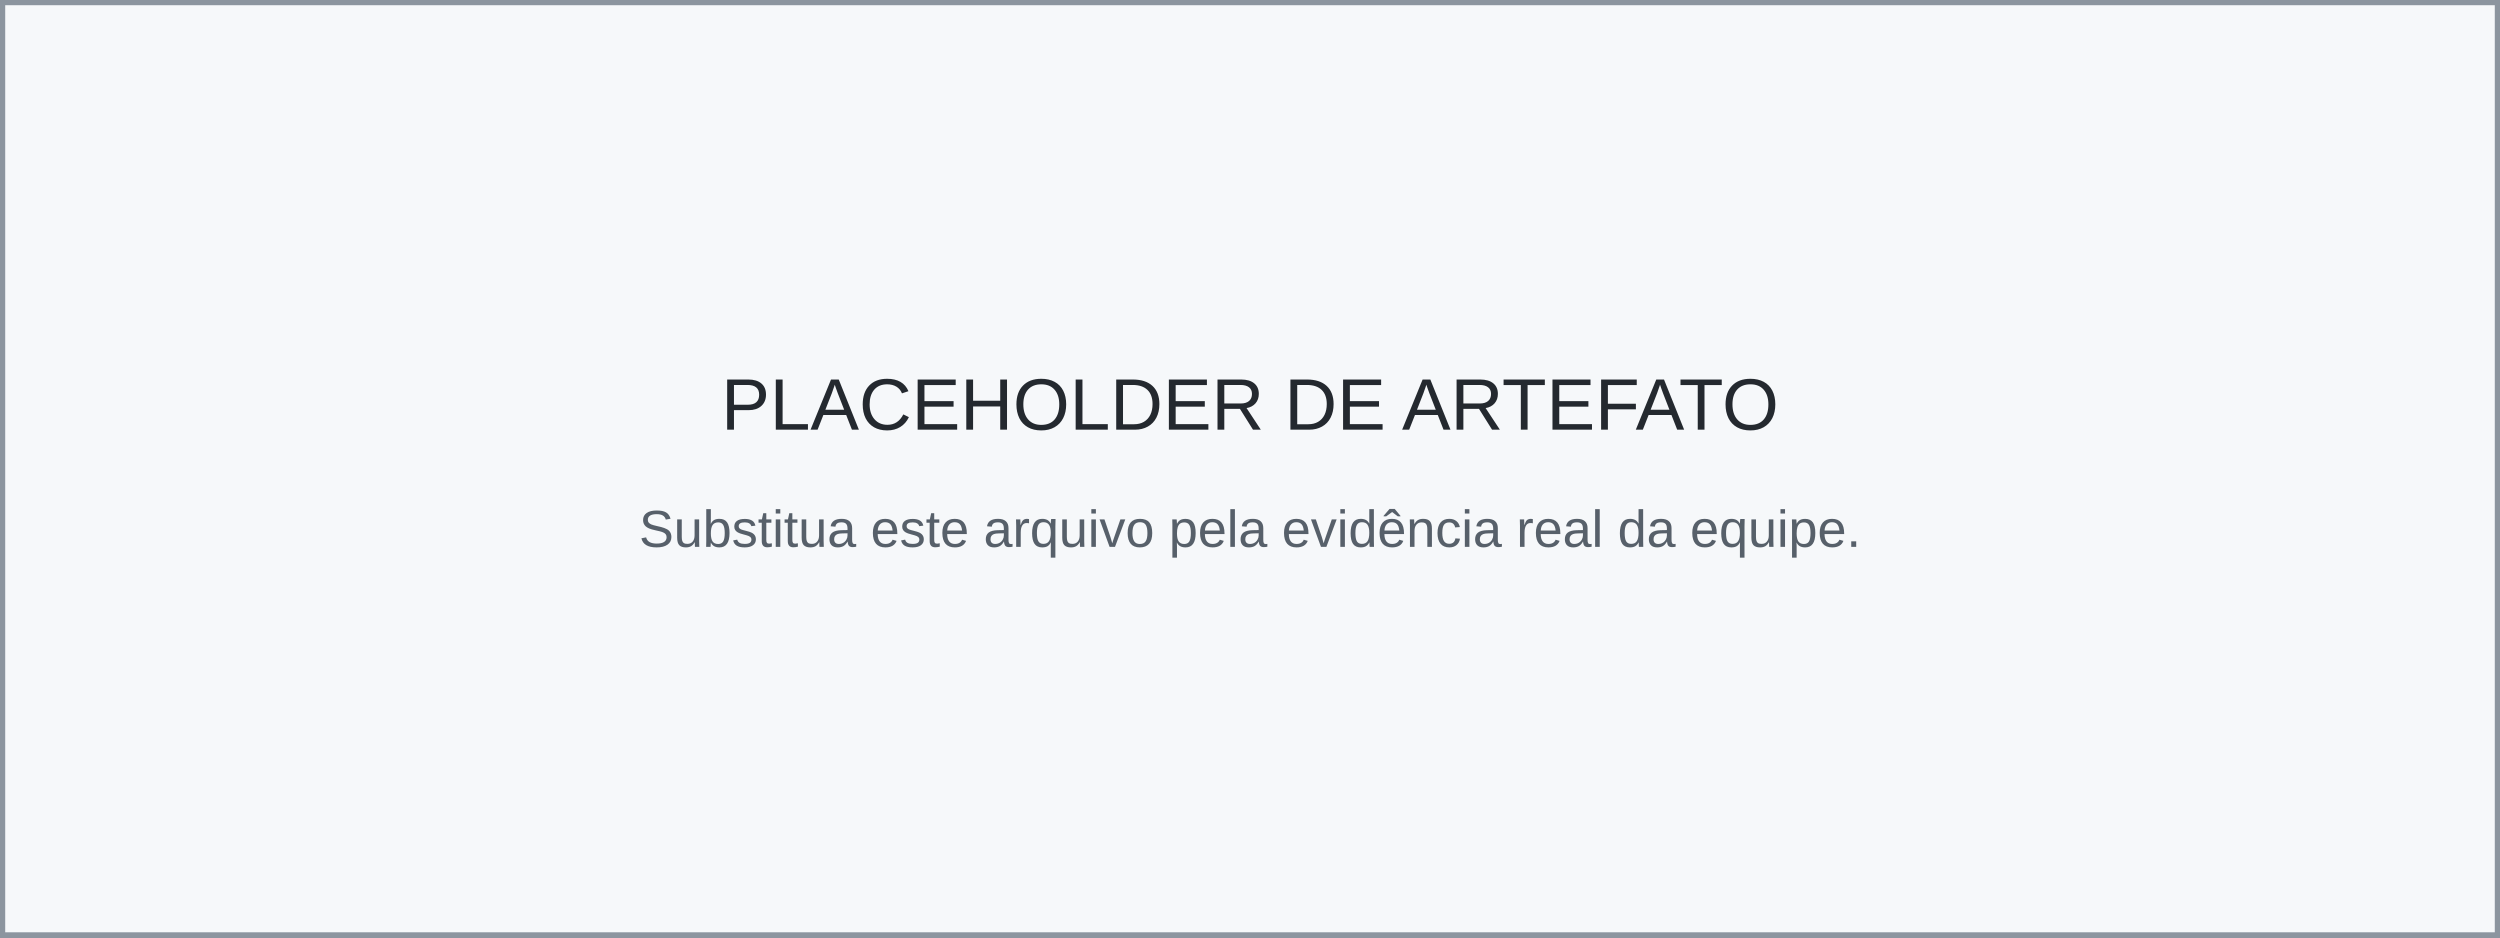
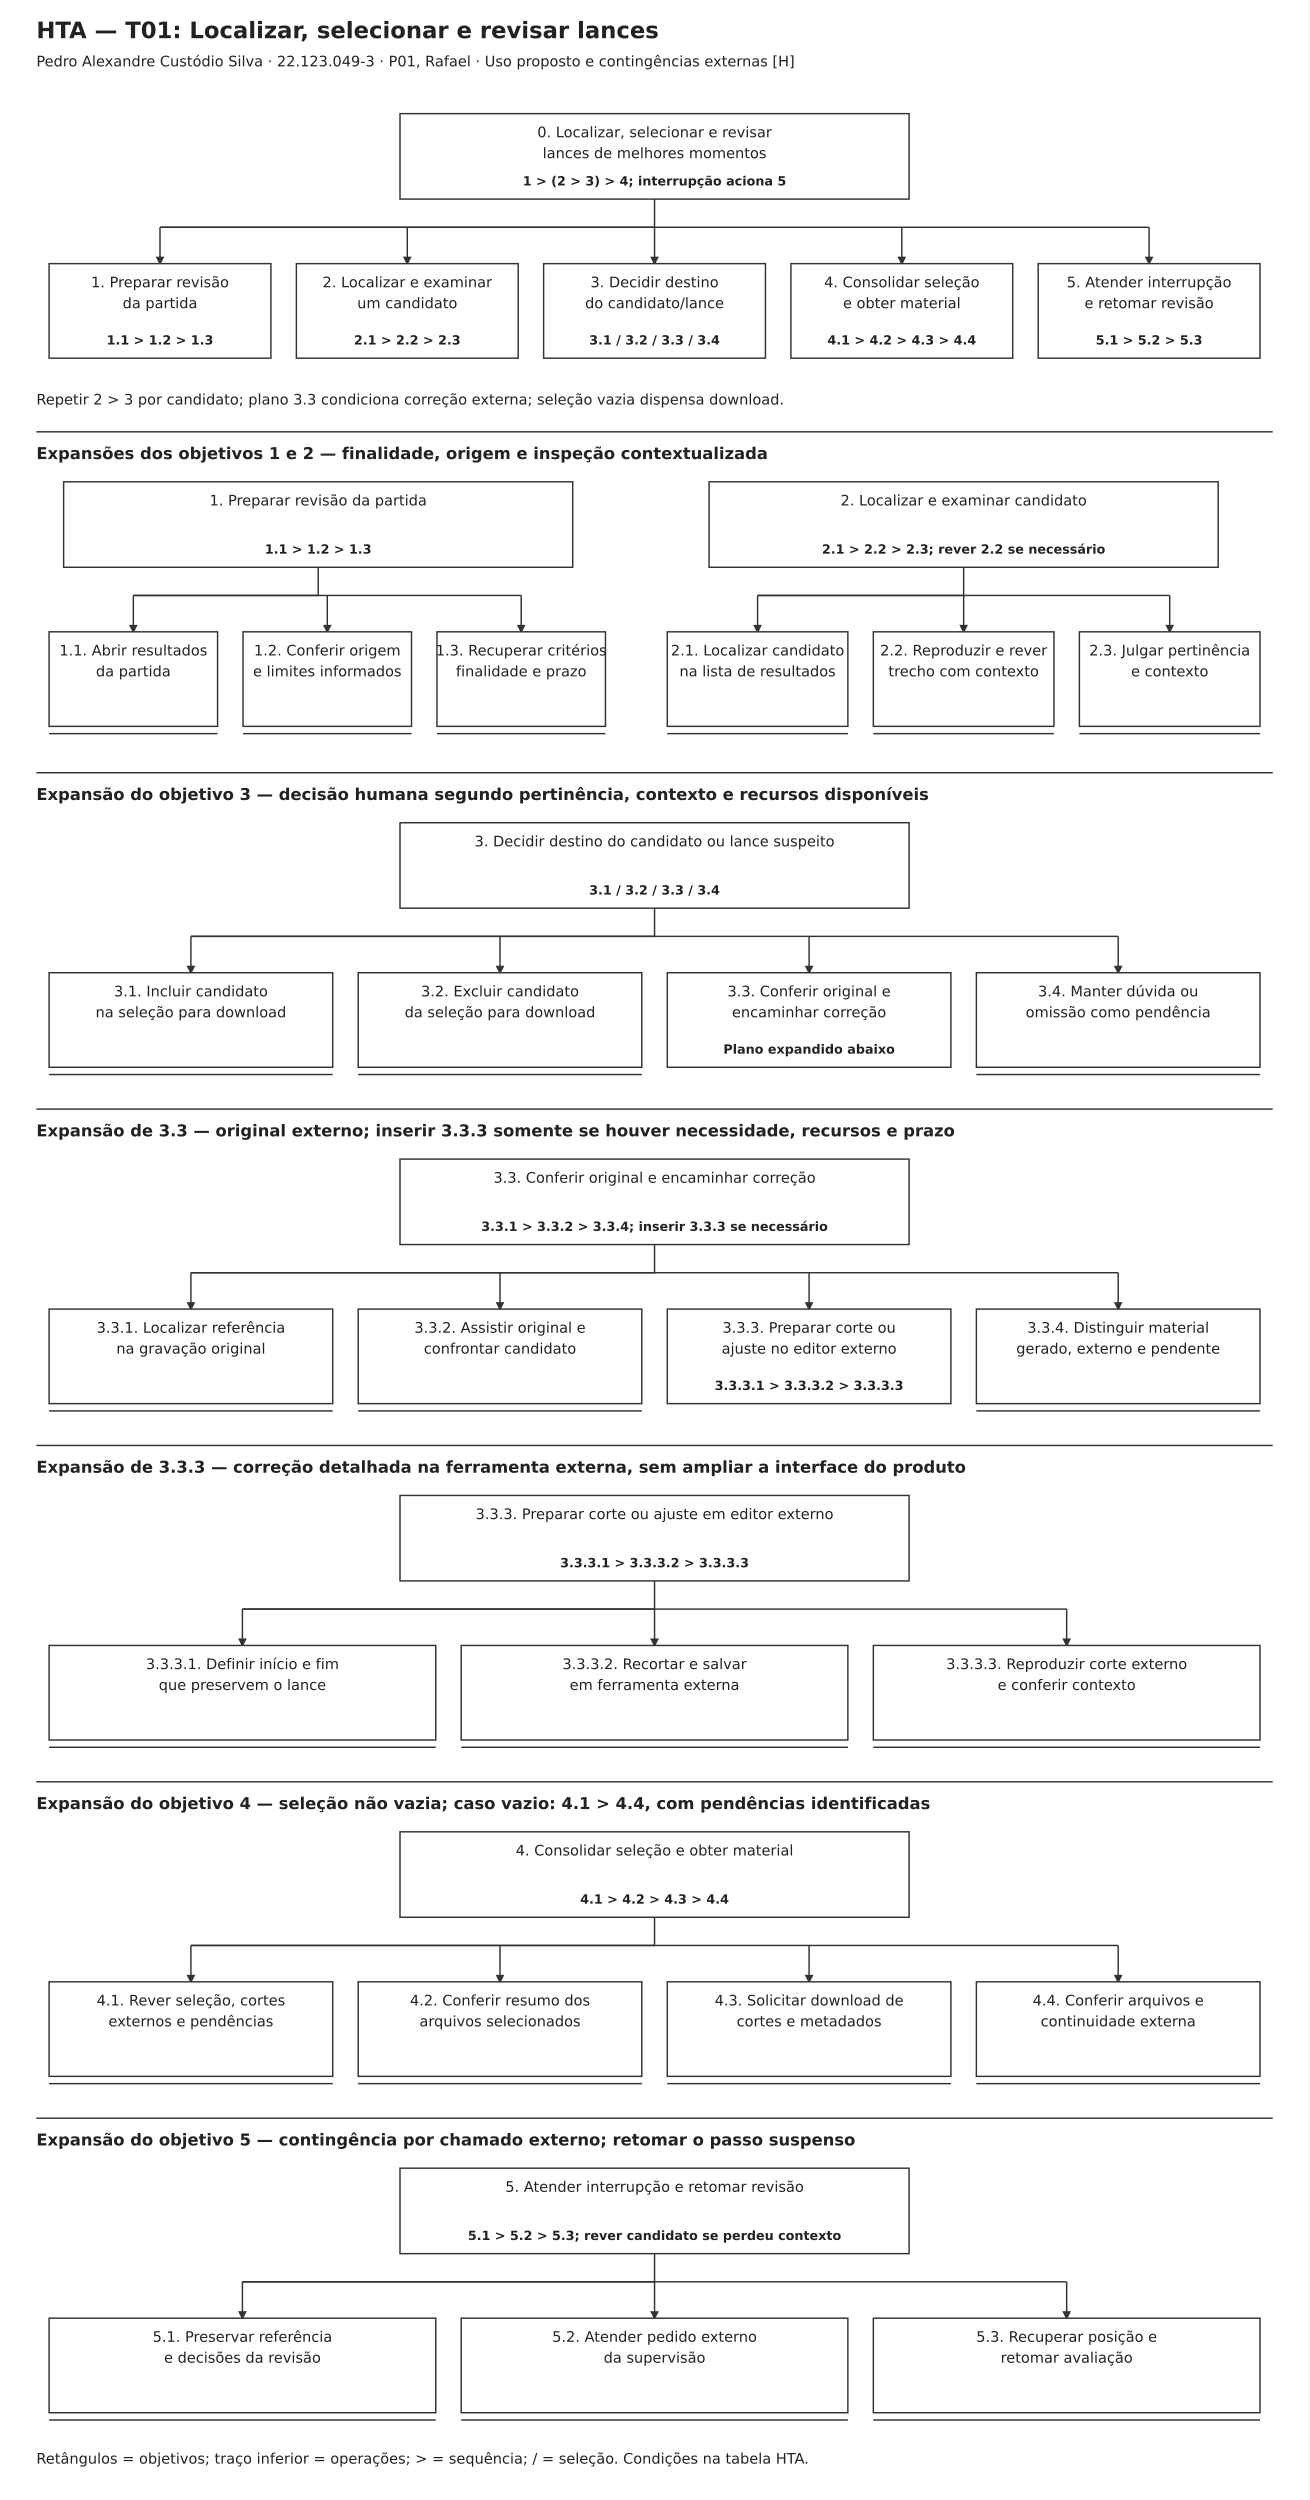
- <svg xmlns="http://www.w3.org/2000/svg" width="960" height="360" viewBox="0 0 960 360">
-   <rect width="100%" height="100%" fill="#f6f8fa" stroke="#8c959f" stroke-width="4" />
-   <text x="480" y="165" text-anchor="middle" font-family="Arial, sans-serif" font-size="28" fill="#24292f">PLACEHOLDER DE ARTEFATO</text>
-   <text x="480" y="210" text-anchor="middle" font-family="Arial, sans-serif" font-size="20" fill="#57606a">Substitua este arquivo pela evidência real da equipe.</text>
+ <svg xmlns="http://www.w3.org/2000/svg" width="1440" height="2750" viewBox="0 0 1440 2750" role="img" aria-labelledby="title desc">
+   <defs>
+     <marker id="arrow" viewBox="0 0 10 10" refX="8" refY="5" markerWidth="6" markerHeight="6" orient="auto">
+       <path d="M0 0 L10 5 L0 10 Z" fill="#333" />
+     </marker>
+   </defs>
+   <rect width="1440" height="2750" fill="white" />
+   <g font-family="DejaVu Sans, Arial, sans-serif" fill="#222">
+     <text x="40" y="42" text-anchor="start" font-size="25" font-weight="700">HTA — T01: Localizar, selecionar e revisar lances</text>
+     <text x="40" y="73" text-anchor="start" font-size="16" font-weight="400">Pedro Alexandre Custódio Silva · 22.123.049-3 · P01, Rafael · Uso proposto e contingências externas [H]</text>
+     <rect x="440.0" y="125" width="560" height="94" fill="white" stroke="#333" stroke-width="1.6" />
+     <text x="720" y="151" text-anchor="middle" font-size="16" font-weight="400">0. Localizar, selecionar e revisar</text>
+     <text x="720" y="174" text-anchor="middle" font-size="16" font-weight="400">lances de melhores momentos</text>
+     <text x="720" y="204" text-anchor="middle" font-size="14" font-weight="700">1 &gt; (2 &gt; 3) &gt; 4; interrupção aciona 5</text>
+     <path d="M720 219 V250 H176.0" fill="none" stroke="#333" stroke-width="1.6" />
+     <path d="M176.0 250 H1264.0" fill="none" stroke="#333" stroke-width="1.6" />
+     <path d="M176.0 250 V290" fill="none" stroke="#333" stroke-width="1.6" marker-end="url(#arrow)" />
+     <rect x="54.0" y="290" width="244.0" height="104" fill="white" stroke="#333" stroke-width="1.6" />
+     <text x="176.0" y="316" text-anchor="middle" font-size="16" font-weight="400">1. Preparar revisão</text>
+     <text x="176.0" y="339" text-anchor="middle" font-size="16" font-weight="400">da partida</text>
+     <text x="176.0" y="379" text-anchor="middle" font-size="14" font-weight="700">1.1 &gt; 1.2 &gt; 1.3</text>
+     <path d="M448.0 250 V290" fill="none" stroke="#333" stroke-width="1.6" marker-end="url(#arrow)" />
+     <rect x="326.0" y="290" width="244.0" height="104" fill="white" stroke="#333" stroke-width="1.6" />
+     <text x="448.0" y="316" text-anchor="middle" font-size="16" font-weight="400">2. Localizar e examinar</text>
+     <text x="448.0" y="339" text-anchor="middle" font-size="16" font-weight="400">um candidato</text>
+     <text x="448.0" y="379" text-anchor="middle" font-size="14" font-weight="700">2.1 &gt; 2.2 &gt; 2.3</text>
+     <path d="M720.0 250 V290" fill="none" stroke="#333" stroke-width="1.6" marker-end="url(#arrow)" />
+     <rect x="598.0" y="290" width="244.0" height="104" fill="white" stroke="#333" stroke-width="1.6" />
+     <text x="720.0" y="316" text-anchor="middle" font-size="16" font-weight="400">3. Decidir destino</text>
+     <text x="720.0" y="339" text-anchor="middle" font-size="16" font-weight="400">do candidato/lance</text>
+     <text x="720.0" y="379" text-anchor="middle" font-size="14" font-weight="700">3.1 / 3.2 / 3.3 / 3.4</text>
+     <path d="M992.0 250 V290" fill="none" stroke="#333" stroke-width="1.6" marker-end="url(#arrow)" />
+     <rect x="870.0" y="290" width="244.0" height="104" fill="white" stroke="#333" stroke-width="1.6" />
+     <text x="992.0" y="316" text-anchor="middle" font-size="16" font-weight="400">4. Consolidar seleção</text>
+     <text x="992.0" y="339" text-anchor="middle" font-size="16" font-weight="400">e obter material</text>
+     <text x="992.0" y="379" text-anchor="middle" font-size="14" font-weight="700">4.1 &gt; 4.2 &gt; 4.3 &gt; 4.4</text>
+     <path d="M1264.0 250 V290" fill="none" stroke="#333" stroke-width="1.6" marker-end="url(#arrow)" />
+     <rect x="1142.0" y="290" width="244.0" height="104" fill="white" stroke="#333" stroke-width="1.6" />
+     <text x="1264.0" y="316" text-anchor="middle" font-size="16" font-weight="400">5. Atender interrupção</text>
+     <text x="1264.0" y="339" text-anchor="middle" font-size="16" font-weight="400">e retomar revisão</text>
+     <text x="1264.0" y="379" text-anchor="middle" font-size="14" font-weight="700">5.1 &gt; 5.2 &gt; 5.3</text>
+     <text x="40" y="445" text-anchor="start" font-size="16" font-weight="400">Repetir 2 &gt; 3 por candidato; plano 3.3 condiciona correção externa; seleção vazia dispensa download.</text>
+     <path d="M40 475 H1400" fill="none" stroke="#333" stroke-width="1.6" />
+     <text x="40" y="505" text-anchor="start" font-size="18" font-weight="700">Expansões dos objetivos 1 e 2 — finalidade, origem e inspeção contextualizada</text>
+     <rect x="70.0" y="530" width="560" height="94" fill="white" stroke="#333" stroke-width="1.6" />
+     <text x="350" y="556" text-anchor="middle" font-size="16" font-weight="400">1. Preparar revisão da partida</text>
+     <text x="350" y="609" text-anchor="middle" font-size="14" font-weight="700">1.1 &gt; 1.2 &gt; 1.3</text>
+     <path d="M350 624 V655 H146.667" fill="none" stroke="#333" stroke-width="1.6" />
+     <path d="M146.667 655 H573.333" fill="none" stroke="#333" stroke-width="1.6" />
+     <path d="M146.667 655 V695" fill="none" stroke="#333" stroke-width="1.6" marker-end="url(#arrow)" />
+     <rect x="54" y="695" width="185.333" height="104" fill="white" stroke="#333" stroke-width="1.6" />
+     <text x="146.667" y="721" text-anchor="middle" font-size="16" font-weight="400">1.1. Abrir resultados</text>
+     <text x="146.667" y="744" text-anchor="middle" font-size="16" font-weight="400">da partida</text>
+     <path d="M54 807 H239.333" fill="none" stroke="#333" stroke-width="1.6" />
+     <path d="M360.0 655 V695" fill="none" stroke="#333" stroke-width="1.6" marker-end="url(#arrow)" />
+     <rect x="267.333" y="695" width="185.333" height="104" fill="white" stroke="#333" stroke-width="1.6" />
+     <text x="360.0" y="721" text-anchor="middle" font-size="16" font-weight="400">1.2. Conferir origem</text>
+     <text x="360.0" y="744" text-anchor="middle" font-size="16" font-weight="400">e limites informados</text>
+     <path d="M267.333 807 H452.667" fill="none" stroke="#333" stroke-width="1.6" />
+     <path d="M573.333 655 V695" fill="none" stroke="#333" stroke-width="1.6" marker-end="url(#arrow)" />
+     <rect x="480.667" y="695" width="185.333" height="104" fill="white" stroke="#333" stroke-width="1.6" />
+     <text x="573.333" y="721" text-anchor="middle" font-size="16" font-weight="400">1.3. Recuperar critérios</text>
+     <text x="573.333" y="744" text-anchor="middle" font-size="16" font-weight="400">finalidade e prazo</text>
+     <path d="M480.667 807 H666.0" fill="none" stroke="#333" stroke-width="1.6" />
+     <rect x="780.0" y="530" width="560" height="94" fill="white" stroke="#333" stroke-width="1.6" />
+     <text x="1060" y="556" text-anchor="middle" font-size="16" font-weight="400">2. Localizar e examinar candidato</text>
+     <text x="1060" y="609" text-anchor="middle" font-size="14" font-weight="700">2.1 &gt; 2.2 &gt; 2.3; rever 2.2 se necessário</text>
+     <path d="M1060 624 V655 H833.333" fill="none" stroke="#333" stroke-width="1.6" />
+     <path d="M833.333 655 H1286.667" fill="none" stroke="#333" stroke-width="1.6" />
+     <path d="M833.333 655 V695" fill="none" stroke="#333" stroke-width="1.6" marker-end="url(#arrow)" />
+     <rect x="734.0" y="695" width="198.667" height="104" fill="white" stroke="#333" stroke-width="1.6" />
+     <text x="833.333" y="721" text-anchor="middle" font-size="16" font-weight="400">2.1. Localizar candidato</text>
+     <text x="833.333" y="744" text-anchor="middle" font-size="16" font-weight="400">na lista de resultados</text>
+     <path d="M734.0 807 H932.667" fill="none" stroke="#333" stroke-width="1.6" />
+     <path d="M1060.0 655 V695" fill="none" stroke="#333" stroke-width="1.6" marker-end="url(#arrow)" />
+     <rect x="960.667" y="695" width="198.667" height="104" fill="white" stroke="#333" stroke-width="1.6" />
+     <text x="1060.0" y="721" text-anchor="middle" font-size="16" font-weight="400">2.2. Reproduzir e rever</text>
+     <text x="1060.0" y="744" text-anchor="middle" font-size="16" font-weight="400">trecho com contexto</text>
+     <path d="M960.667 807 H1159.333" fill="none" stroke="#333" stroke-width="1.6" />
+     <path d="M1286.667 655 V695" fill="none" stroke="#333" stroke-width="1.6" marker-end="url(#arrow)" />
+     <rect x="1187.333" y="695" width="198.667" height="104" fill="white" stroke="#333" stroke-width="1.6" />
+     <text x="1286.667" y="721" text-anchor="middle" font-size="16" font-weight="400">2.3. Julgar pertinência</text>
+     <text x="1286.667" y="744" text-anchor="middle" font-size="16" font-weight="400">e contexto</text>
+     <path d="M1187.333 807 H1386" fill="none" stroke="#333" stroke-width="1.6" />
+     <path d="M40 850 H1400" fill="none" stroke="#333" stroke-width="1.6" />
+     <text x="40" y="880" text-anchor="start" font-size="18" font-weight="700">Expansão do objetivo 3 — decisão humana segundo pertinência, contexto e recursos disponíveis</text>
+     <rect x="440.0" y="905" width="560" height="94" fill="white" stroke="#333" stroke-width="1.6" />
+     <text x="720" y="931" text-anchor="middle" font-size="16" font-weight="400">3. Decidir destino do candidato ou lance suspeito</text>
+     <text x="720" y="984" text-anchor="middle" font-size="14" font-weight="700">3.1 / 3.2 / 3.3 / 3.4</text>
+     <path d="M720 999 V1030 H210.0" fill="none" stroke="#333" stroke-width="1.6" />
+     <path d="M210.0 1030 H1230.0" fill="none" stroke="#333" stroke-width="1.6" />
+     <path d="M210.0 1030 V1070" fill="none" stroke="#333" stroke-width="1.6" marker-end="url(#arrow)" />
+     <rect x="54.0" y="1070" width="312.0" height="104" fill="white" stroke="#333" stroke-width="1.6" />
+     <text x="210.0" y="1096" text-anchor="middle" font-size="16" font-weight="400">3.1. Incluir candidato</text>
+     <text x="210.0" y="1119" text-anchor="middle" font-size="16" font-weight="400">na seleção para download</text>
+     <path d="M54.0 1182 H366.0" fill="none" stroke="#333" stroke-width="1.6" />
+     <path d="M550.0 1030 V1070" fill="none" stroke="#333" stroke-width="1.6" marker-end="url(#arrow)" />
+     <rect x="394.0" y="1070" width="312.0" height="104" fill="white" stroke="#333" stroke-width="1.6" />
+     <text x="550.0" y="1096" text-anchor="middle" font-size="16" font-weight="400">3.2. Excluir candidato</text>
+     <text x="550.0" y="1119" text-anchor="middle" font-size="16" font-weight="400">da seleção para download</text>
+     <path d="M394.0 1182 H706.0" fill="none" stroke="#333" stroke-width="1.6" />
+     <path d="M890.0 1030 V1070" fill="none" stroke="#333" stroke-width="1.6" marker-end="url(#arrow)" />
+     <rect x="734.0" y="1070" width="312.0" height="104" fill="white" stroke="#333" stroke-width="1.6" />
+     <text x="890.0" y="1096" text-anchor="middle" font-size="16" font-weight="400">3.3. Conferir original e</text>
+     <text x="890.0" y="1119" text-anchor="middle" font-size="16" font-weight="400">encaminhar correção</text>
+     <text x="890.0" y="1159" text-anchor="middle" font-size="14" font-weight="700">Plano expandido abaixo</text>
+     <path d="M1230.0 1030 V1070" fill="none" stroke="#333" stroke-width="1.6" marker-end="url(#arrow)" />
+     <rect x="1074.0" y="1070" width="312.0" height="104" fill="white" stroke="#333" stroke-width="1.6" />
+     <text x="1230.0" y="1096" text-anchor="middle" font-size="16" font-weight="400">3.4. Manter dúvida ou</text>
+     <text x="1230.0" y="1119" text-anchor="middle" font-size="16" font-weight="400">omissão como pendência</text>
+     <path d="M1074.0 1182 H1386.0" fill="none" stroke="#333" stroke-width="1.6" />
+     <path d="M40 1220 H1400" fill="none" stroke="#333" stroke-width="1.6" />
+     <text x="40" y="1250" text-anchor="start" font-size="18" font-weight="700">Expansão de 3.3 — original externo; inserir 3.3.3 somente se houver necessidade, recursos e prazo</text>
+     <rect x="440.0" y="1275" width="560" height="94" fill="white" stroke="#333" stroke-width="1.6" />
+     <text x="720" y="1301" text-anchor="middle" font-size="16" font-weight="400">3.3. Conferir original e encaminhar correção</text>
+     <text x="720" y="1354" text-anchor="middle" font-size="14" font-weight="700">3.3.1 &gt; 3.3.2 &gt; 3.3.4; inserir 3.3.3 se necessário</text>
+     <path d="M720 1369 V1400 H210.0" fill="none" stroke="#333" stroke-width="1.6" />
+     <path d="M210.0 1400 H1230.0" fill="none" stroke="#333" stroke-width="1.6" />
+     <path d="M210.0 1400 V1440" fill="none" stroke="#333" stroke-width="1.6" marker-end="url(#arrow)" />
+     <rect x="54.0" y="1440" width="312.0" height="104" fill="white" stroke="#333" stroke-width="1.6" />
+     <text x="210.0" y="1466" text-anchor="middle" font-size="16" font-weight="400">3.3.1. Localizar referência</text>
+     <text x="210.0" y="1489" text-anchor="middle" font-size="16" font-weight="400">na gravação original</text>
+     <path d="M54.0 1552 H366.0" fill="none" stroke="#333" stroke-width="1.6" />
+     <path d="M550.0 1400 V1440" fill="none" stroke="#333" stroke-width="1.6" marker-end="url(#arrow)" />
+     <rect x="394.0" y="1440" width="312.0" height="104" fill="white" stroke="#333" stroke-width="1.6" />
+     <text x="550.0" y="1466" text-anchor="middle" font-size="16" font-weight="400">3.3.2. Assistir original e</text>
+     <text x="550.0" y="1489" text-anchor="middle" font-size="16" font-weight="400">confrontar candidato</text>
+     <path d="M394.0 1552 H706.0" fill="none" stroke="#333" stroke-width="1.6" />
+     <path d="M890.0 1400 V1440" fill="none" stroke="#333" stroke-width="1.6" marker-end="url(#arrow)" />
+     <rect x="734.0" y="1440" width="312.0" height="104" fill="white" stroke="#333" stroke-width="1.6" />
+     <text x="890.0" y="1466" text-anchor="middle" font-size="16" font-weight="400">3.3.3. Preparar corte ou</text>
+     <text x="890.0" y="1489" text-anchor="middle" font-size="16" font-weight="400">ajuste no editor externo</text>
+     <text x="890.0" y="1529" text-anchor="middle" font-size="14" font-weight="700">3.3.3.1 &gt; 3.3.3.2 &gt; 3.3.3.3</text>
+     <path d="M1230.0 1400 V1440" fill="none" stroke="#333" stroke-width="1.6" marker-end="url(#arrow)" />
+     <rect x="1074.0" y="1440" width="312.0" height="104" fill="white" stroke="#333" stroke-width="1.6" />
+     <text x="1230.0" y="1466" text-anchor="middle" font-size="16" font-weight="400">3.3.4. Distinguir material</text>
+     <text x="1230.0" y="1489" text-anchor="middle" font-size="16" font-weight="400">gerado, externo e pendente</text>
+     <path d="M1074.0 1552 H1386.0" fill="none" stroke="#333" stroke-width="1.6" />
+     <path d="M40 1590 H1400" fill="none" stroke="#333" stroke-width="1.6" />
+     <text x="40" y="1620" text-anchor="start" font-size="18" font-weight="700">Expansão de 3.3.3 — correção detalhada na ferramenta externa, sem ampliar a interface do produto</text>
+     <rect x="440.0" y="1645" width="560" height="94" fill="white" stroke="#333" stroke-width="1.6" />
+     <text x="720" y="1671" text-anchor="middle" font-size="16" font-weight="400">3.3.3. Preparar corte ou ajuste em editor externo</text>
+     <text x="720" y="1724" text-anchor="middle" font-size="14" font-weight="700">3.3.3.1 &gt; 3.3.3.2 &gt; 3.3.3.3</text>
+     <path d="M720 1739 V1770 H266.667" fill="none" stroke="#333" stroke-width="1.6" />
+     <path d="M266.667 1770 H1173.333" fill="none" stroke="#333" stroke-width="1.6" />
+     <path d="M266.667 1770 V1810" fill="none" stroke="#333" stroke-width="1.6" marker-end="url(#arrow)" />
+     <rect x="54" y="1810" width="425.333" height="104" fill="white" stroke="#333" stroke-width="1.6" />
+     <text x="266.667" y="1836" text-anchor="middle" font-size="16" font-weight="400">3.3.3.1. Definir início e fim</text>
+     <text x="266.667" y="1859" text-anchor="middle" font-size="16" font-weight="400">que preservem o lance</text>
+     <path d="M54 1922 H479.333" fill="none" stroke="#333" stroke-width="1.6" />
+     <path d="M720.0 1770 V1810" fill="none" stroke="#333" stroke-width="1.6" marker-end="url(#arrow)" />
+     <rect x="507.333" y="1810" width="425.333" height="104" fill="white" stroke="#333" stroke-width="1.6" />
+     <text x="720.0" y="1836" text-anchor="middle" font-size="16" font-weight="400">3.3.3.2. Recortar e salvar</text>
+     <text x="720.0" y="1859" text-anchor="middle" font-size="16" font-weight="400">em ferramenta externa</text>
+     <path d="M507.333 1922 H932.667" fill="none" stroke="#333" stroke-width="1.6" />
+     <path d="M1173.333 1770 V1810" fill="none" stroke="#333" stroke-width="1.6" marker-end="url(#arrow)" />
+     <rect x="960.667" y="1810" width="425.333" height="104" fill="white" stroke="#333" stroke-width="1.6" />
+     <text x="1173.333" y="1836" text-anchor="middle" font-size="16" font-weight="400">3.3.3.3. Reproduzir corte externo</text>
+     <text x="1173.333" y="1859" text-anchor="middle" font-size="16" font-weight="400">e conferir contexto</text>
+     <path d="M960.667 1922 H1386.0" fill="none" stroke="#333" stroke-width="1.6" />
+     <path d="M40 1960 H1400" fill="none" stroke="#333" stroke-width="1.6" />
+     <text x="40" y="1990" text-anchor="start" font-size="18" font-weight="700">Expansão do objetivo 4 — seleção não vazia; caso vazio: 4.1 &gt; 4.4, com pendências identificadas</text>
+     <rect x="440.0" y="2015" width="560" height="94" fill="white" stroke="#333" stroke-width="1.6" />
+     <text x="720" y="2041" text-anchor="middle" font-size="16" font-weight="400">4. Consolidar seleção e obter material</text>
+     <text x="720" y="2094" text-anchor="middle" font-size="14" font-weight="700">4.1 &gt; 4.2 &gt; 4.3 &gt; 4.4</text>
+     <path d="M720 2109 V2140 H210.0" fill="none" stroke="#333" stroke-width="1.6" />
+     <path d="M210.0 2140 H1230.0" fill="none" stroke="#333" stroke-width="1.6" />
+     <path d="M210.0 2140 V2180" fill="none" stroke="#333" stroke-width="1.6" marker-end="url(#arrow)" />
+     <rect x="54.0" y="2180" width="312.0" height="104" fill="white" stroke="#333" stroke-width="1.6" />
+     <text x="210.0" y="2206" text-anchor="middle" font-size="16" font-weight="400">4.1. Rever seleção, cortes</text>
+     <text x="210.0" y="2229" text-anchor="middle" font-size="16" font-weight="400">externos e pendências</text>
+     <path d="M54.0 2292 H366.0" fill="none" stroke="#333" stroke-width="1.6" />
+     <path d="M550.0 2140 V2180" fill="none" stroke="#333" stroke-width="1.6" marker-end="url(#arrow)" />
+     <rect x="394.0" y="2180" width="312.0" height="104" fill="white" stroke="#333" stroke-width="1.6" />
+     <text x="550.0" y="2206" text-anchor="middle" font-size="16" font-weight="400">4.2. Conferir resumo dos</text>
+     <text x="550.0" y="2229" text-anchor="middle" font-size="16" font-weight="400">arquivos selecionados</text>
+     <path d="M394.0 2292 H706.0" fill="none" stroke="#333" stroke-width="1.6" />
+     <path d="M890.0 2140 V2180" fill="none" stroke="#333" stroke-width="1.6" marker-end="url(#arrow)" />
+     <rect x="734.0" y="2180" width="312.0" height="104" fill="white" stroke="#333" stroke-width="1.6" />
+     <text x="890.0" y="2206" text-anchor="middle" font-size="16" font-weight="400">4.3. Solicitar download de</text>
+     <text x="890.0" y="2229" text-anchor="middle" font-size="16" font-weight="400">cortes e metadados</text>
+     <path d="M734.0 2292 H1046.0" fill="none" stroke="#333" stroke-width="1.6" />
+     <path d="M1230.0 2140 V2180" fill="none" stroke="#333" stroke-width="1.6" marker-end="url(#arrow)" />
+     <rect x="1074.0" y="2180" width="312.0" height="104" fill="white" stroke="#333" stroke-width="1.6" />
+     <text x="1230.0" y="2206" text-anchor="middle" font-size="16" font-weight="400">4.4. Conferir arquivos e</text>
+     <text x="1230.0" y="2229" text-anchor="middle" font-size="16" font-weight="400">continuidade externa</text>
+     <path d="M1074.0 2292 H1386.0" fill="none" stroke="#333" stroke-width="1.6" />
+     <path d="M40 2330 H1400" fill="none" stroke="#333" stroke-width="1.6" />
+     <text x="40" y="2360" text-anchor="start" font-size="18" font-weight="700">Expansão do objetivo 5 — contingência por chamado externo; retomar o passo suspenso</text>
+     <rect x="440.0" y="2385" width="560" height="94" fill="white" stroke="#333" stroke-width="1.6" />
+     <text x="720" y="2411" text-anchor="middle" font-size="16" font-weight="400">5. Atender interrupção e retomar revisão</text>
+     <text x="720" y="2464" text-anchor="middle" font-size="14" font-weight="700">5.1 &gt; 5.2 &gt; 5.3; rever candidato se perdeu contexto</text>
+     <path d="M720 2479 V2510 H266.667" fill="none" stroke="#333" stroke-width="1.6" />
+     <path d="M266.667 2510 H1173.333" fill="none" stroke="#333" stroke-width="1.6" />
+     <path d="M266.667 2510 V2550" fill="none" stroke="#333" stroke-width="1.6" marker-end="url(#arrow)" />
+     <rect x="54" y="2550" width="425.333" height="104" fill="white" stroke="#333" stroke-width="1.6" />
+     <text x="266.667" y="2576" text-anchor="middle" font-size="16" font-weight="400">5.1. Preservar referência</text>
+     <text x="266.667" y="2599" text-anchor="middle" font-size="16" font-weight="400">e decisões da revisão</text>
+     <path d="M54 2662 H479.333" fill="none" stroke="#333" stroke-width="1.6" />
+     <path d="M720.0 2510 V2550" fill="none" stroke="#333" stroke-width="1.6" marker-end="url(#arrow)" />
+     <rect x="507.333" y="2550" width="425.333" height="104" fill="white" stroke="#333" stroke-width="1.6" />
+     <text x="720.0" y="2576" text-anchor="middle" font-size="16" font-weight="400">5.2. Atender pedido externo</text>
+     <text x="720.0" y="2599" text-anchor="middle" font-size="16" font-weight="400">da supervisão</text>
+     <path d="M507.333 2662 H932.667" fill="none" stroke="#333" stroke-width="1.6" />
+     <path d="M1173.333 2510 V2550" fill="none" stroke="#333" stroke-width="1.6" marker-end="url(#arrow)" />
+     <rect x="960.667" y="2550" width="425.333" height="104" fill="white" stroke="#333" stroke-width="1.6" />
+     <text x="1173.333" y="2576" text-anchor="middle" font-size="16" font-weight="400">5.3. Recuperar posição e</text>
+     <text x="1173.333" y="2599" text-anchor="middle" font-size="16" font-weight="400">retomar avaliação</text>
+     <path d="M960.667 2662 H1386.0" fill="none" stroke="#333" stroke-width="1.6" />
+     <text x="40" y="2710" text-anchor="start" font-size="16" font-weight="400">Retângulos = objetivos; traço inferior = operações; &gt; = sequência; / = seleção. Condições na tabela HTA.</text>
+   </g>
</svg>
